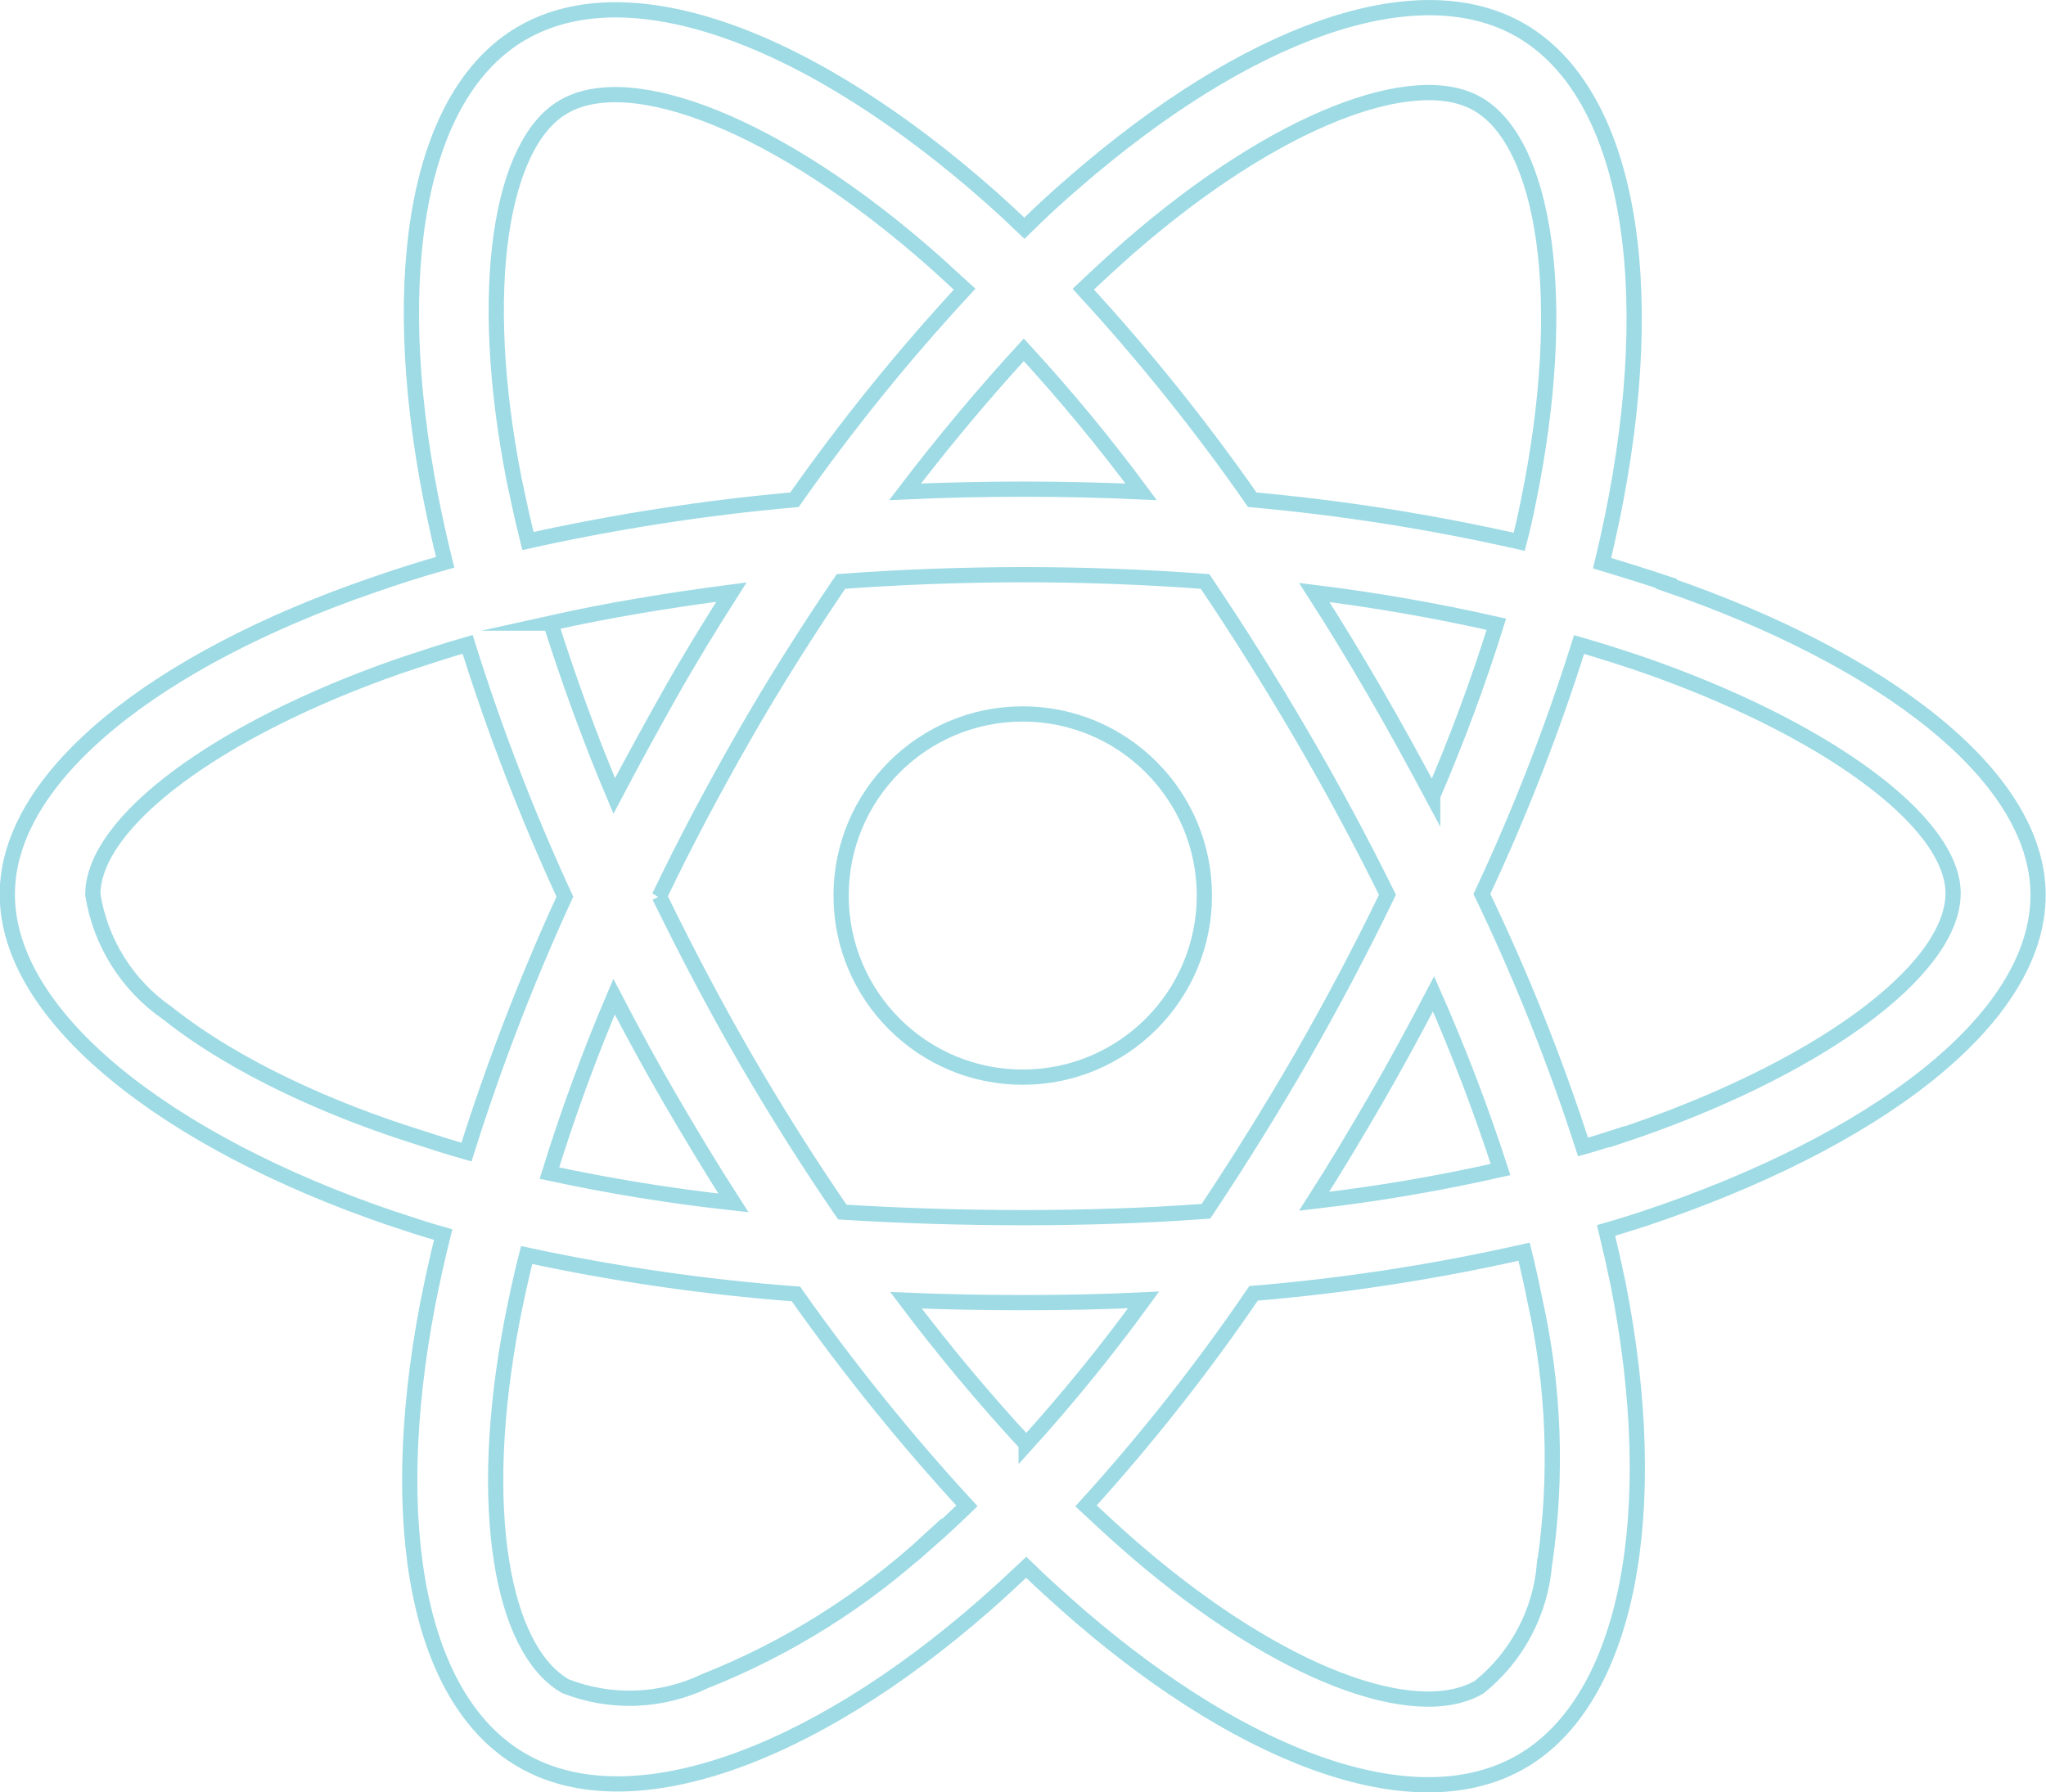
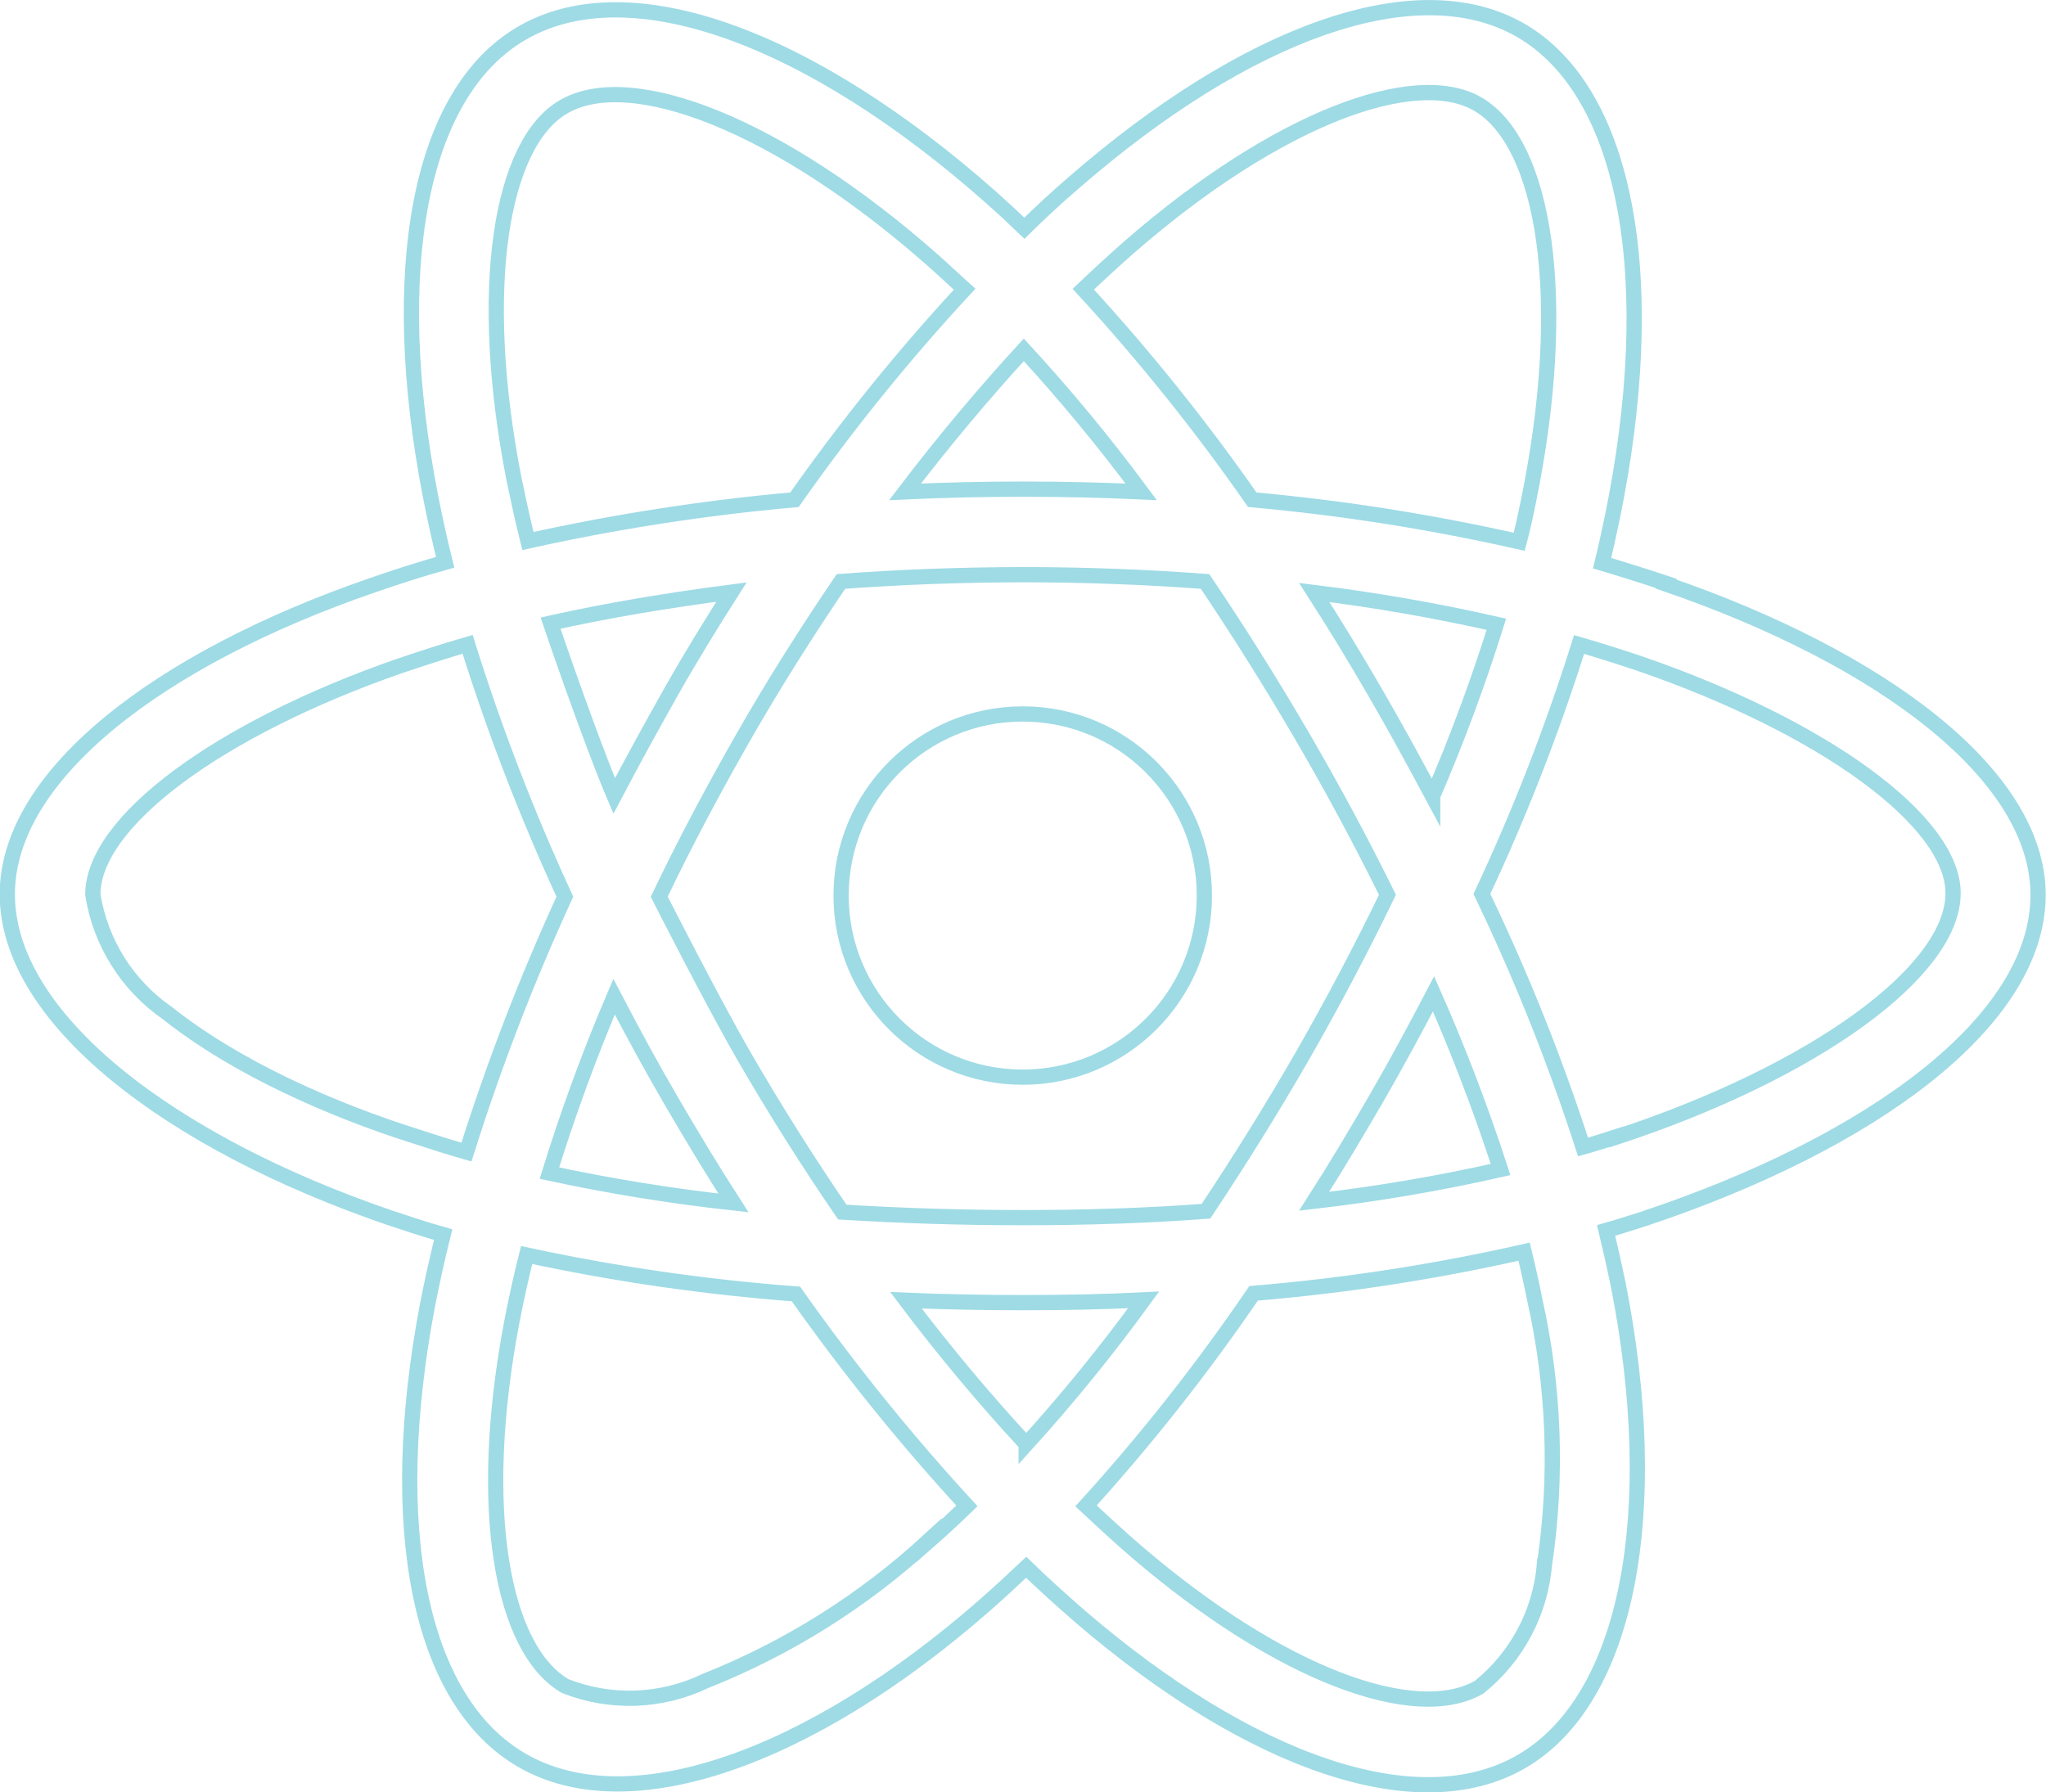
<svg xmlns="http://www.w3.org/2000/svg" id="react-icon" viewBox="0 0 268.65 235.33">
  <defs>
    <style>.cls-1{fill:none;stroke:#9edbe5;stroke-miterlimit:10;stroke-width:2px;}</style>
  </defs>
-   <path class="cls-1" d="M234.84,108.86c-2.82-.94-5.63-1.82-8.44-2.66.47-1.92.89-3.85,1.3-5.78,6.41-31,2.19-56-12-64.21-13.7-7.87-36,.31-58.64,20-2.24,1.92-4.43,3.95-6.51,6-1.41-1.36-2.87-2.71-4.32-4-23.7-21-47.45-29.89-61.67-21.61-13.64,7.92-17.7,31.41-12,60.78.58,2.92,1.2,5.78,1.93,8.7-3.33.93-6.61,2-9.69,3.07C37,118.75,17,134,17,149.69c0,16.25,21.25,32.55,50.15,42.45,2.34.78,4.69,1.56,7.08,2.24-.78,3.12-1.46,6.19-2.08,9.37-5.47,28.9-1.2,51.82,12.45,59.68,14.06,8.13,37.7-.2,60.72-20.36,1.83-1.61,3.65-3.28,5.47-5,2.29,2.24,4.69,4.37,7.08,6.46,22.29,19.16,44.32,26.92,57.92,19.06,14.06-8.13,18.64-32.76,12.71-62.76q-.71-3.43-1.57-7c1.67-.47,3.28-1,4.9-1.51,30.05-10,51.82-26,51.82-42.55,0-15.78-20.52-31.09-48.85-40.83ZM164.37,64.64c19.38-16.87,37.45-23.49,45.68-18.75,8.8,5.06,12.18,25.47,6.66,52.29-.36,1.77-.73,3.49-1.19,5.21a267.23,267.23,0,0,0-35.05-5.52,263.31,263.31,0,0,0-22.19-27.65C160.31,68.29,162.29,66.47,164.37,64.64ZM104.12,176.72c2.65,4.53,5.36,9.06,8.22,13.49a236.92,236.92,0,0,1-24.16-3.91,240.29,240.29,0,0,1,8.49-23.17c2.39,4.58,4.84,9.11,7.45,13.59ZM88.33,114.07c7.5-1.67,15.47-3,23.75-4.07-2.76,4.33-5.47,8.75-8,13.23s-5,9-7.39,13.54c-3.28-7.76-6-15.36-8.34-22.7ZM102.6,150c3.44-7.19,7.19-14.22,11.15-21.14s8.23-13.65,12.71-20.26q11.72-.87,23.9-.89c8.13,0,16.15.31,23.91.89q6.63,9.84,12.65,20.15t11.3,21Q193,160.53,187,171c-4,6.93-8.18,13.65-12.61,20.31-7.76.58-15.83.84-24,.84s-16.09-.26-23.75-.73q-6.8-9.93-12.81-20.31c-4-6.93-7.71-14-11.2-21.15Zm94.06,26.67c2.66-4.59,5.16-9.22,7.61-13.91a242.3,242.3,0,0,1,8.8,23.07A230.43,230.43,0,0,1,188.59,190c2.81-4.38,5.47-8.86,8.07-13.33Zm7.5-39.85c-2.45-4.58-4.95-9.16-7.55-13.64s-5.21-8.8-8-13.13a241.56,241.56,0,0,1,23.91,4.17A230.06,230.06,0,0,1,204.16,136.77ZM150.47,78.18a228.23,228.23,0,0,1,15.41,18.65c-10.31-.47-20.67-.47-31,0C140,90.11,145.26,83.86,150.47,78.18ZM90.05,46.26c8.75-5.11,28.18,2.19,48.65,20.31,1.3,1.15,2.6,2.4,4,3.65a263.42,263.42,0,0,0-22.34,27.65,273.09,273.09,0,0,0-35,5.42c-.67-2.66-1.25-5.37-1.82-8.08C78.6,70,81.82,51,90.05,46.26ZM77.29,183.54c-2.18-.62-4.32-1.3-6.45-2-11.1-3.49-23.7-9-32.82-16.25a23.36,23.36,0,0,1-9.79-15.57c0-9.53,16.46-21.72,40.21-30,3-1,6-2,9-2.86A276.43,276.43,0,0,0,90.21,150,286,286,0,0,0,77.29,183.54Zm60.73,51A95.2,95.2,0,0,1,108.65,253a23,23,0,0,1-18.39.67c-8.28-4.79-11.72-23.17-7-47.91.57-2.92,1.2-5.83,1.93-8.7a261,261,0,0,0,35.36,5.11A277,277,0,0,0,143,230c-1.67,1.61-3.33,3.17-5,4.63Zm12.76-12.65A246.25,246.25,0,0,1,135,203c5,.21,10.15.31,15.36.31,5.37,0,10.63-.1,15.84-.36A228.18,228.18,0,0,1,150.78,221.93Zm68.07,15.62a23.19,23.19,0,0,1-8.59,16.3c-8.29,4.79-25.94-1.46-45-17.81-2.19-1.88-4.38-3.91-6.62-6a256.57,256.57,0,0,0,22-27.91,257.71,257.71,0,0,0,35.52-5.47c.52,2.13,1,4.27,1.41,6.35a95.13,95.13,0,0,1,1.3,34.53Zm9.48-56c-1.46.47-2.92.94-4.43,1.36a264.22,264.22,0,0,0-13.28-33.23,262.56,262.56,0,0,0,12.76-32.76c2.71.78,5.31,1.62,7.81,2.45,24.27,8.33,41.3,20.73,41.3,30.21C272.49,159.79,254.32,173,228.33,181.56Zm-78-7.81a23.85,23.85,0,1,0-23.85-23.85,23.85,23.85,0,0,0,23.85,23.85Z" transform="translate(-16.04 -32.24)" />
+   <path class="cls-1" d="M234.84,108.86c-2.82-.94-5.63-1.82-8.44-2.66.47-1.92.89-3.85,1.3-5.78,6.41-31,2.19-56-12-64.21-13.7-7.87-36,.31-58.64,20-2.24,1.92-4.43,3.95-6.51,6-1.41-1.36-2.87-2.71-4.32-4-23.7-21-47.45-29.89-61.67-21.61-13.64,7.92-17.7,31.41-12,60.78.58,2.92,1.2,5.78,1.93,8.7-3.33.93-6.61,2-9.69,3.07C37,118.75,17,134,17,149.69c0,16.25,21.25,32.55,50.15,42.45,2.34.78,4.69,1.56,7.08,2.24-.78,3.12-1.46,6.19-2.08,9.37-5.47,28.9-1.2,51.82,12.45,59.68,14.06,8.13,37.7-.2,60.72-20.36,1.83-1.61,3.65-3.28,5.47-5,2.29,2.24,4.69,4.37,7.08,6.46,22.29,19.16,44.32,26.92,57.92,19.06,14.06-8.13,18.64-32.76,12.71-62.76q-.71-3.43-1.57-7c1.67-.47,3.28-1,4.9-1.51,30.05-10,51.82-26,51.82-42.55,0-15.78-20.52-31.09-48.85-40.83ZM164.37,64.64c19.38-16.87,37.45-23.49,45.68-18.75,8.8,5.06,12.18,25.47,6.66,52.29-.36,1.77-.73,3.49-1.19,5.21a267.23,267.23,0,0,0-35.05-5.52,263.31,263.31,0,0,0-22.19-27.65C160.31,68.29,162.29,66.47,164.37,64.64ZM104.12,176.72c2.65,4.53,5.36,9.06,8.22,13.49a236.92,236.92,0,0,1-24.16-3.91,240.29,240.29,0,0,1,8.49-23.17c2.39,4.58,4.84,9.11,7.45,13.59ZM88.33,114.07c7.5-1.67,15.47-3,23.75-4.07-2.76,4.33-5.47,8.75-8,13.23s-5,9-7.39,13.54C93.39,129,88.33,114.07,88.33,114.07ZM102.6,150c3.44-7.19,7.19-14.22,11.15-21.14s8.23-13.65,12.71-20.26q11.72-.87,23.9-.89c8.13,0,16.15.31,23.91.89q6.63,9.84,12.65,20.15t11.3,21Q193,160.53,187,171c-4,6.93-8.18,13.65-12.61,20.31-7.76.58-15.83.84-24,.84s-16.09-.26-23.75-.73q-6.8-9.93-12.81-20.31C109.79,164.17,102.6,150,102.6,150Zm94.06,26.67c2.66-4.59,5.16-9.22,7.61-13.91a242.3,242.3,0,0,1,8.8,23.07A230.43,230.43,0,0,1,188.59,190c2.81-4.38,5.47-8.86,8.07-13.33Zm7.5-39.85c-2.45-4.58-4.95-9.16-7.55-13.64s-5.21-8.8-8-13.13a241.56,241.56,0,0,1,23.91,4.17A230.06,230.06,0,0,1,204.16,136.77ZM150.47,78.18a228.23,228.23,0,0,1,15.41,18.65c-10.31-.47-20.67-.47-31,0C140,90.11,145.26,83.86,150.47,78.18ZM90.05,46.26c8.75-5.11,28.18,2.19,48.65,20.31,1.3,1.15,2.6,2.4,4,3.65a263.42,263.42,0,0,0-22.34,27.65,273.09,273.09,0,0,0-35,5.42c-.67-2.66-1.25-5.37-1.82-8.08C78.6,70,81.82,51,90.05,46.26ZM77.29,183.54c-2.18-.62-4.32-1.3-6.45-2-11.1-3.49-23.7-9-32.82-16.25a23.36,23.36,0,0,1-9.79-15.57c0-9.53,16.46-21.72,40.21-30,3-1,6-2,9-2.86A276.43,276.43,0,0,0,90.21,150,286,286,0,0,0,77.29,183.54Zm60.73,51A95.2,95.2,0,0,1,108.65,253a23,23,0,0,1-18.39.67c-8.28-4.79-11.72-23.17-7-47.91.57-2.92,1.2-5.83,1.93-8.7a261,261,0,0,0,35.36,5.11A277,277,0,0,0,143,230c-1.67,1.61-3.33,3.17-5,4.63Zm12.76-12.65A246.25,246.25,0,0,1,135,203c5,.21,10.15.31,15.36.31,5.37,0,10.63-.1,15.84-.36A228.18,228.18,0,0,1,150.78,221.93Zm68.07,15.62a23.19,23.19,0,0,1-8.59,16.3c-8.29,4.79-25.94-1.46-45-17.81-2.19-1.88-4.38-3.91-6.62-6a256.57,256.57,0,0,0,22-27.91,257.71,257.71,0,0,0,35.52-5.47c.52,2.13,1,4.27,1.41,6.35a95.13,95.13,0,0,1,1.3,34.53Zm9.48-56c-1.46.47-2.92.94-4.43,1.36a264.22,264.22,0,0,0-13.28-33.23,262.56,262.56,0,0,0,12.76-32.76c2.71.78,5.31,1.62,7.81,2.45,24.27,8.33,41.3,20.73,41.3,30.21C272.49,159.79,254.32,173,228.33,181.56Zm-78-7.81a23.85,23.85,0,1,0-23.85-23.85,23.85,23.85,0,0,0,23.85,23.85Z" transform="translate(-16.04 -32.24)" />
</svg>
